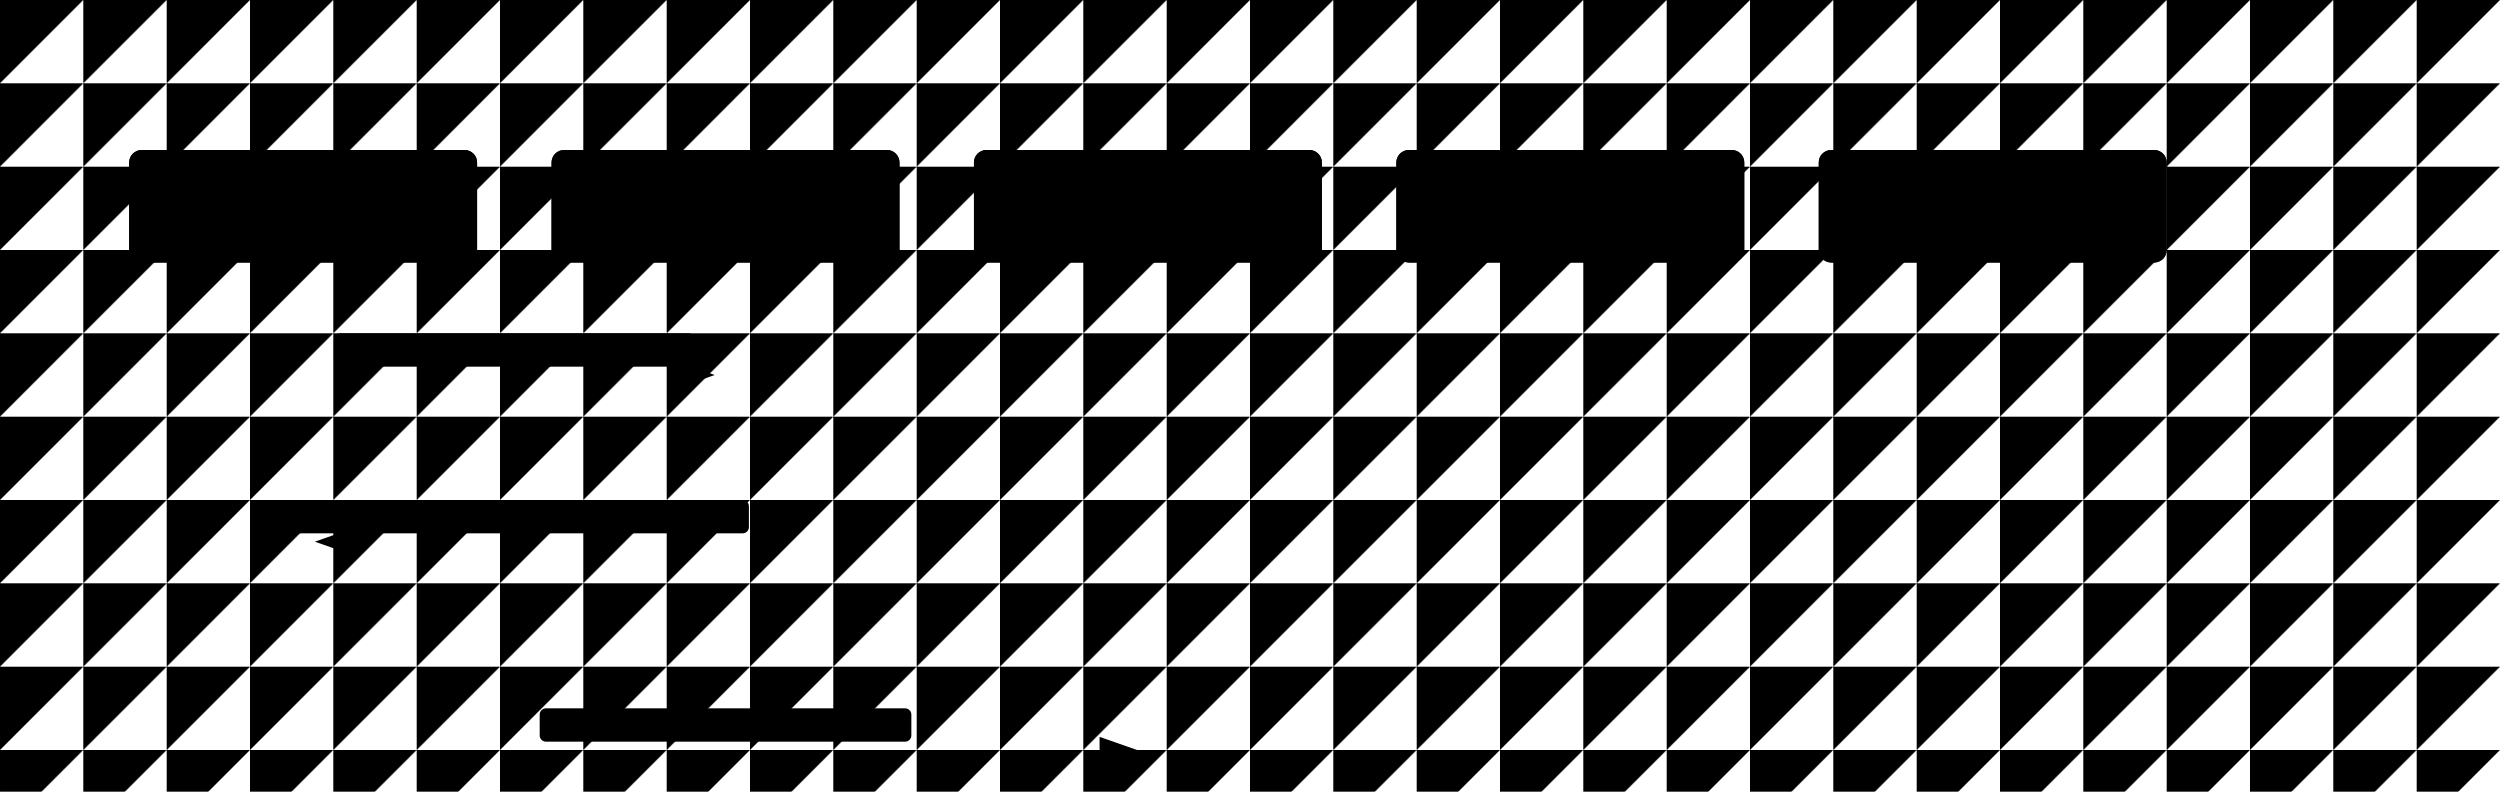
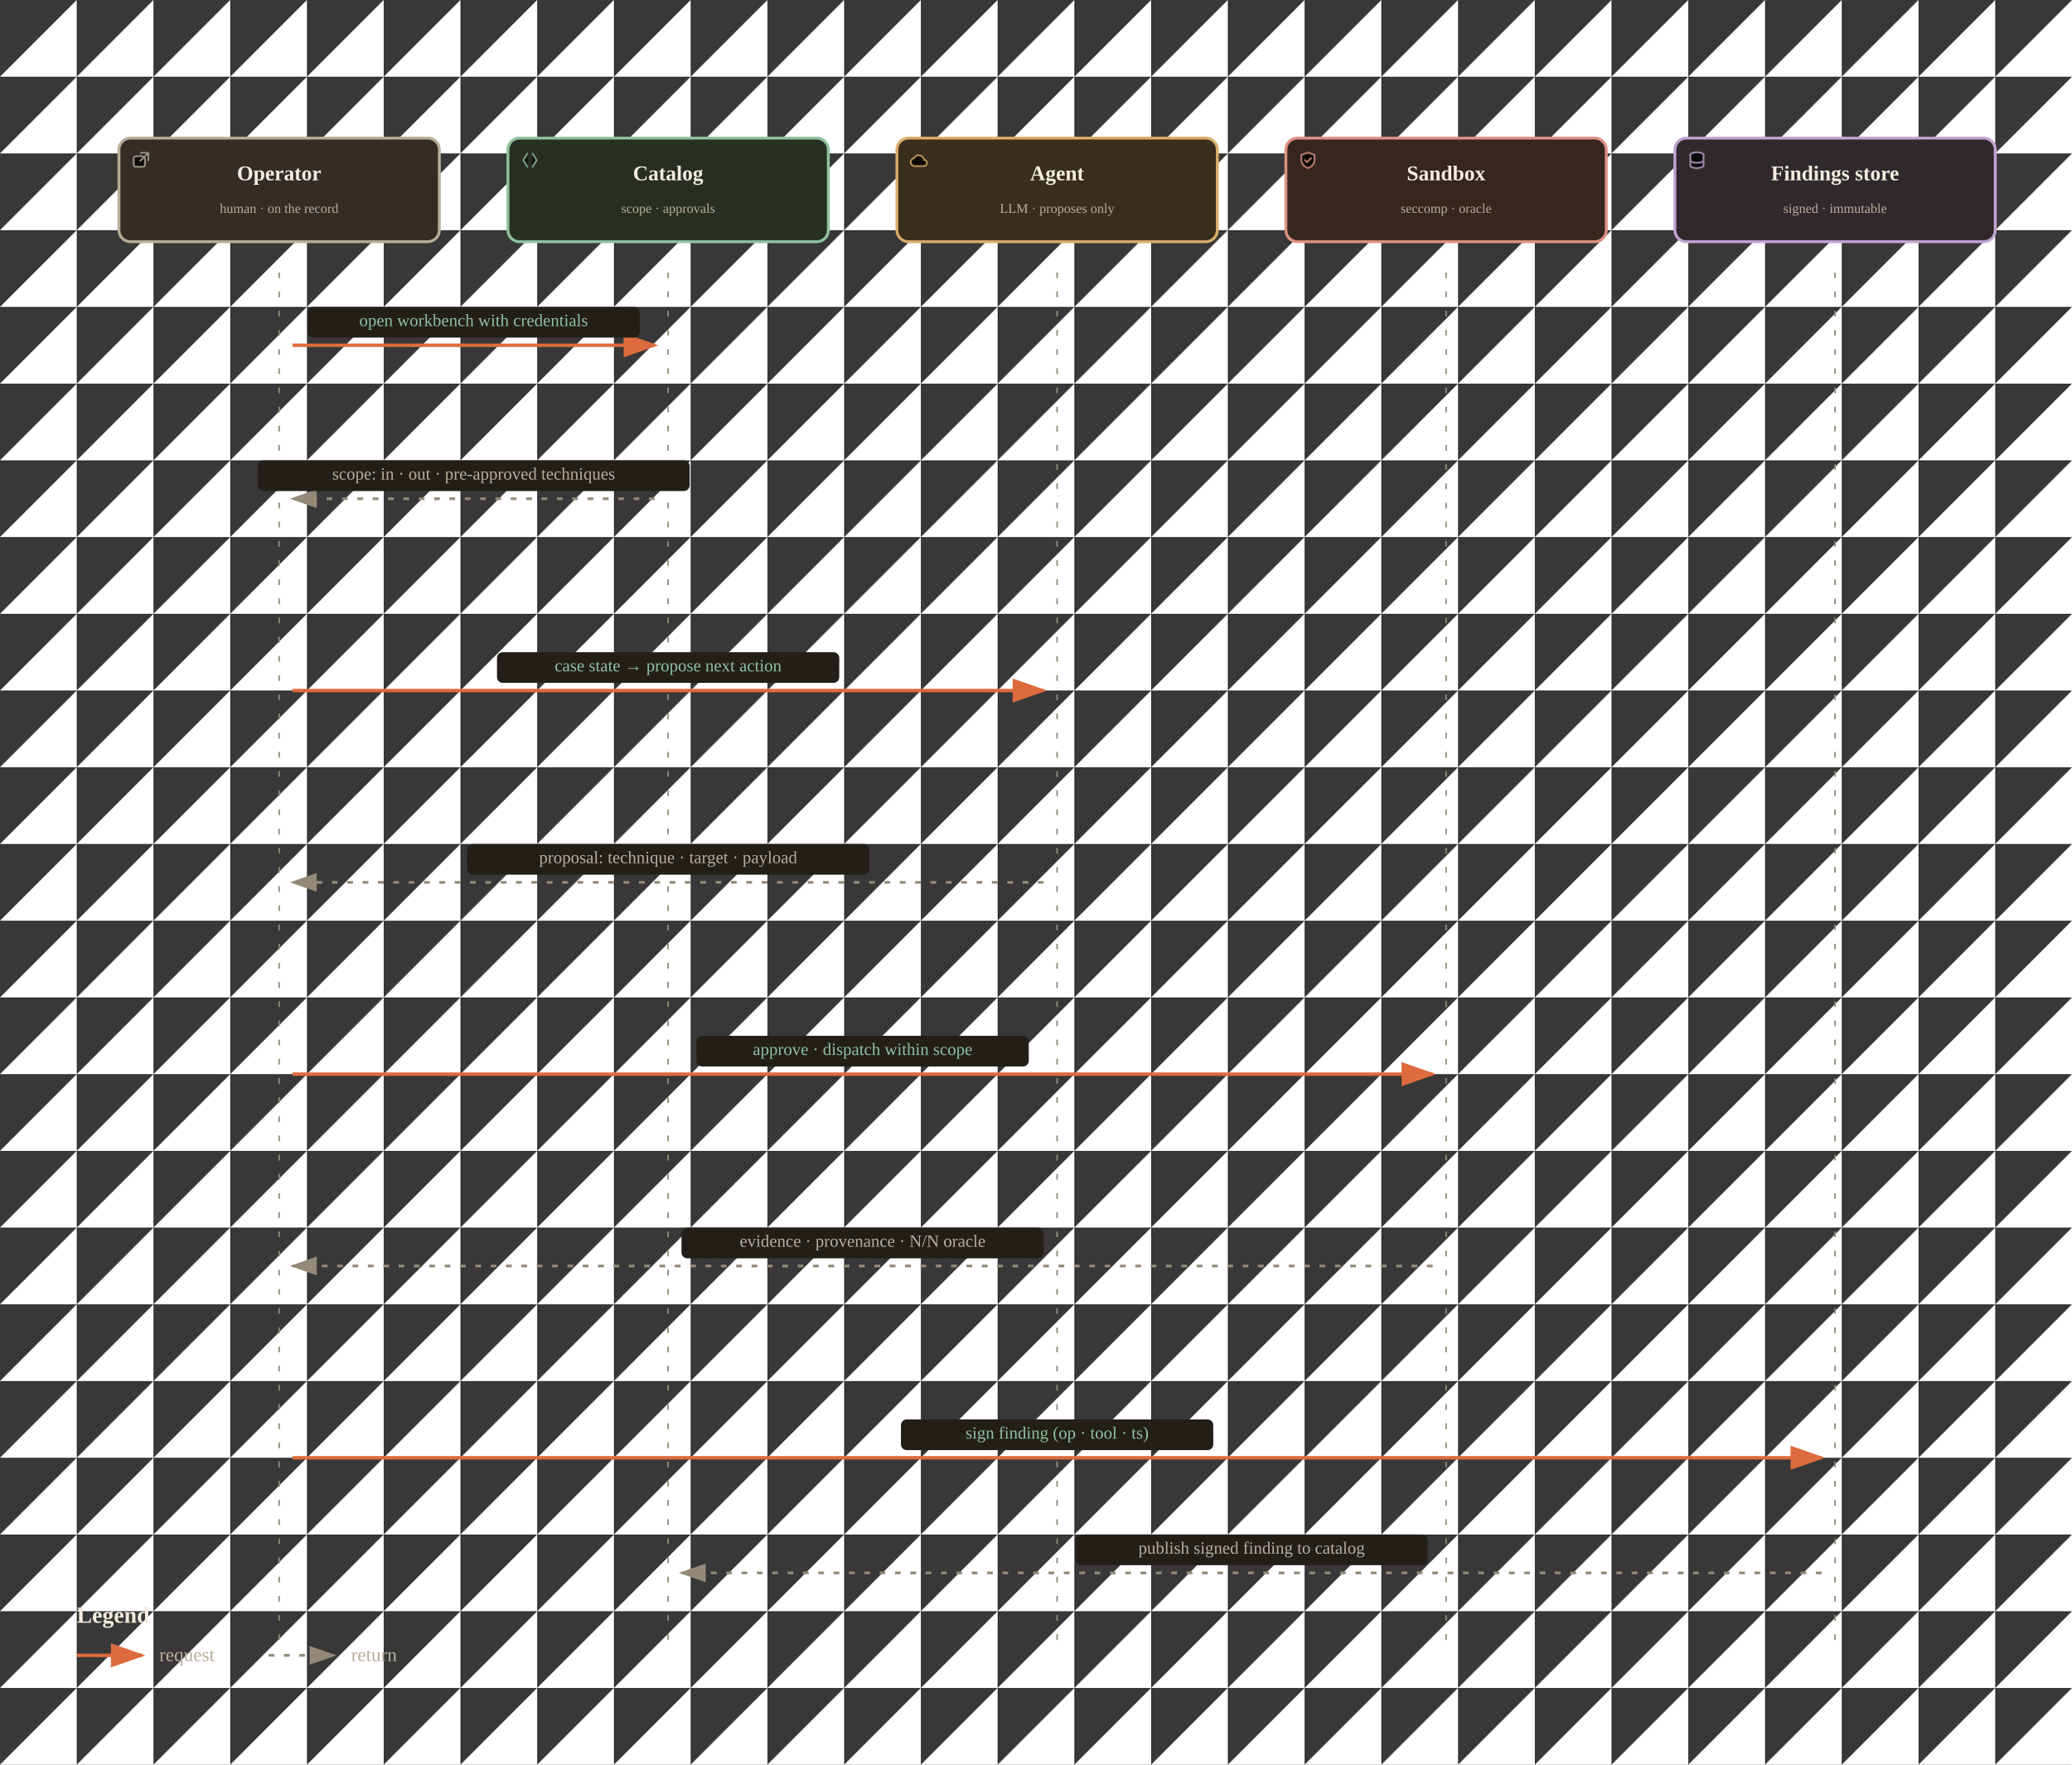
- <svg xmlns="http://www.w3.org/2000/svg" viewBox="0 0 1200 380" role="img" lang="en">
+ <svg xmlns="http://www.w3.org/2000/svg" viewBox="0 0 1080 920" role="img" lang="en">
  <defs>
    <marker id="arrowhead" markerWidth="10" markerHeight="7" refX="9" refY="3.5" orient="auto">
-       <polygon points="0 0, 10 3.5, 0 7" class="m-default" />
+       <polygon points="0 0, 10 3.5, 0 7" class="m-default" style="fill: #948978" />
    </marker>
    <marker id="arrowhead-emphasis" markerWidth="10" markerHeight="7" refX="9" refY="3.5" orient="auto">
-       <polygon points="0 0, 10 3.5, 0 7" class="m-emphasis" />
+       <polygon points="0 0, 10 3.5, 0 7" class="m-emphasis" style="fill: #dd6b3d" />
    </marker>
    <marker id="arrowhead-security" markerWidth="10" markerHeight="7" refX="9" refY="3.5" orient="auto">
-       <polygon points="0 0, 10 3.5, 0 7" class="m-security" />
+       <polygon points="0 0, 10 3.5, 0 7" class="m-security" style="fill: #df9085" />
    </marker>
    <marker id="arrowhead-dashed" markerWidth="10" markerHeight="7" refX="9" refY="3.5" orient="auto">
-       <polygon points="0 0, 10 3.5, 0 7" class="m-dashed" />
+       <polygon points="0 0, 10 3.5, 0 7" class="m-dashed" style="fill: #c0a4d0" />
    </marker>
    <pattern id="grid" width="40" height="40" patternUnits="userSpaceOnUse">
-       <path d="M 40 0 L 0 0 0 40" class="c-grid" stroke-width="0.5" />
-     </pattern>
-   </defs>
-   <defs>
-     <marker id="arrowhead" markerWidth="10" markerHeight="7" refX="9" refY="3.5" orient="auto">
-       <polygon points="0 0, 10 3.5, 0 7" class="m-default" />
-     </marker>
-     <marker id="arrowhead-emphasis" markerWidth="10" markerHeight="7" refX="9" refY="3.5" orient="auto">
-       <polygon points="0 0, 10 3.5, 0 7" class="m-emphasis" />
-     </marker>
-     <marker id="arrowhead-security" markerWidth="10" markerHeight="7" refX="9" refY="3.5" orient="auto">
-       <polygon points="0 0, 10 3.5, 0 7" class="m-security" />
-     </marker>
-     <marker id="arrowhead-dashed" markerWidth="10" markerHeight="7" refX="9" refY="3.5" orient="auto">
-       <polygon points="0 0, 10 3.5, 0 7" class="m-dashed" />
-     </marker>
-     <pattern id="grid" width="40" height="40" patternUnits="userSpaceOnUse">
-       <path d="M 40 0 L 0 0 0 40" class="c-grid" stroke-width="0.5" />
+       <path d="M 40 0 L 0 0 0 40" class="c-grid" style="stroke-dasharray: 1 3; opacity: 0.78" stroke-width="0.5" />
    </pattern>
  </defs>
  <rect width="100%" height="100%" fill="url(#grid)" />
-   <path d="M 145.5 142 L 145.5 855" class="a-default" stroke-width="0.8" stroke-dasharray="3,7" />
-   <path d="M 348.25 142 L 348.25 855" class="a-default" stroke-width="0.8" stroke-dasharray="3,7" />
-   <path d="M 551 142 L 551 855" class="a-default" stroke-width="0.8" stroke-dasharray="3,7" />
-   <path d="M 753.75 142 L 753.75 855" class="a-default" stroke-width="0.8" stroke-dasharray="3,7" />
-   <path d="M 956.5 142 L 956.5 855" class="a-default" stroke-width="0.8" stroke-dasharray="3,7" />
+   <path d="M 145.5 142 L 145.5 855" class="a-default" style="stroke: #948978" stroke-width="0.8" stroke-dasharray="3,7" />
+   <path d="M 348.25 142 L 348.25 855" class="a-default" style="stroke: #948978" stroke-width="0.8" stroke-dasharray="3,7" />
+   <path d="M 551 142 L 551 855" class="a-default" style="stroke: #948978" stroke-width="0.8" stroke-dasharray="3,7" />
+   <path d="M 753.75 142 L 753.75 855" class="a-default" style="stroke: #948978" stroke-width="0.8" stroke-dasharray="3,7" />
+   <path d="M 956.5 142 L 956.5 855" class="a-default" style="stroke: #948978" stroke-width="0.8" stroke-dasharray="3,7" />
  <g data-edge-from="operator" data-edge-to="catalog" data-edge-label="open workbench with credentials" data-edge-key="0" data-edge-id="m1">
-     <path data-composition-edge-from="operator" data-composition-edge-to="catalog" data-composition-edge-id="m1" data-composition-points="152.5,180;341.25,180" d="M 152.5 180 L 341.25 180" class="a-emphasis" stroke-width="1.8" marker-end="url(#arrowhead-emphasis)" />
+     <path data-composition-edge-from="operator" data-composition-edge-to="catalog" data-composition-edge-id="m1" data-composition-points="152.5,180;341.25,180" d="M 152.5 180 L 341.25 180" class="a-emphasis" style="stroke: #dd6b3d" stroke-width="1.8" marker-end="url(#arrowhead-emphasis)" />
    <g data-detail="context">
-       <rect x="160.275" y="160" width="173.2" height="16" rx="3" class="c-mask" />
-       <text x="246.875" y="170" class="t-backend" font-size="9" text-anchor="middle">open workbench with credentials</text>
+       <rect x="160.275" y="160" width="173.2" height="16" rx="3" class="c-mask" style="fill: #231f18" />
+       <text x="246.875" y="170" class="t-backend" style="fill: #8fc29e" font-size="9" text-anchor="middle">open workbench with credentials</text>
    </g>
  </g>
  <g data-edge-from="catalog" data-edge-to="operator" data-edge-label="scope: in · out · pre-approved techniques" data-edge-key="1" data-edge-id="m2">
-     <path data-composition-edge-from="catalog" data-composition-edge-to="operator" data-composition-edge-id="m2" data-composition-points="341.25,260;152.5,260" d="M 341.25 260 L 152.5 260" class="a-default" stroke-width="1.4" stroke-dasharray="3,5" marker-end="url(#arrowhead)" />
+     <path data-composition-edge-from="catalog" data-composition-edge-to="operator" data-composition-edge-id="m2" data-composition-points="341.25,260;152.5,260" d="M 341.25 260 L 152.5 260" class="a-default" style="stroke: #948978" stroke-width="1.4" stroke-dasharray="3,5" marker-end="url(#arrowhead)" />
    <g data-detail="context">
-       <rect x="134.275" y="240" width="225.2" height="16" rx="3" class="c-mask" />
-       <text x="246.875" y="250" class="t-muted" font-size="9" text-anchor="middle">scope: in · out · pre-approved techniques</text>
+       <rect x="134.275" y="240" width="225.2" height="16" rx="3" class="c-mask" style="fill: #231f18" />
+       <text x="246.875" y="250" class="t-muted" style="fill: #b9ae9b" font-size="9" text-anchor="middle">scope: in · out · pre-approved techniques</text>
    </g>
  </g>
  <g data-edge-from="operator" data-edge-to="agent" data-edge-label="case state → propose next action" data-edge-key="2" data-edge-id="m3">
-     <path data-composition-edge-from="operator" data-composition-edge-to="agent" data-composition-edge-id="m3" data-composition-points="152.5,360;544,360" d="M 152.5 360 L 544 360" class="a-emphasis" stroke-width="1.8" marker-end="url(#arrowhead-emphasis)" />
+     <path data-composition-edge-from="operator" data-composition-edge-to="agent" data-composition-edge-id="m3" data-composition-points="152.5,360;544,360" d="M 152.5 360 L 544 360" class="a-emphasis" style="stroke: #dd6b3d" stroke-width="1.8" marker-end="url(#arrowhead-emphasis)" />
    <g data-detail="context">
-       <rect x="259.05" y="340" width="178.4" height="16" rx="3" class="c-mask" />
-       <text x="348.25" y="350" class="t-backend" font-size="9" text-anchor="middle">case state → propose next action</text>
+       <rect x="259.05" y="340" width="178.4" height="16" rx="3" class="c-mask" style="fill: #231f18" />
+       <text x="348.25" y="350" class="t-backend" style="fill: #8fc29e" font-size="9" text-anchor="middle">case state → propose next action</text>
    </g>
  </g>
  <g data-edge-from="agent" data-edge-to="operator" data-edge-label="proposal: technique · target · payload" data-edge-key="3" data-edge-id="m4">
-     <path data-composition-edge-from="agent" data-composition-edge-to="operator" data-composition-edge-id="m4" data-composition-points="544,460;152.5,460" d="M 544 460 L 152.5 460" class="a-default" stroke-width="1.4" stroke-dasharray="3,5" marker-end="url(#arrowhead)" />
+     <path data-composition-edge-from="agent" data-composition-edge-to="operator" data-composition-edge-id="m4" data-composition-points="544,460;152.5,460" d="M 544 460 L 152.5 460" class="a-default" style="stroke: #948978" stroke-width="1.4" stroke-dasharray="3,5" marker-end="url(#arrowhead)" />
    <g data-detail="context">
-       <rect x="243.45" y="440" width="209.6" height="16" rx="3" class="c-mask" />
-       <text x="348.25" y="450" class="t-muted" font-size="9" text-anchor="middle">proposal: technique · target · payload</text>
+       <rect x="243.45" y="440" width="209.6" height="16" rx="3" class="c-mask" style="fill: #231f18" />
+       <text x="348.25" y="450" class="t-muted" style="fill: #b9ae9b" font-size="9" text-anchor="middle">proposal: technique · target · payload</text>
    </g>
  </g>
  <g data-edge-from="operator" data-edge-to="sandbox" data-edge-label="approve · dispatch within scope" data-edge-key="4" data-edge-id="m5">
-     <path data-composition-edge-from="operator" data-composition-edge-to="sandbox" data-composition-edge-id="m5" data-composition-points="152.5,560;746.75,560" d="M 152.5 560 L 746.75 560" class="a-emphasis" stroke-width="1.8" marker-end="url(#arrowhead-emphasis)" />
+     <path data-composition-edge-from="operator" data-composition-edge-to="sandbox" data-composition-edge-id="m5" data-composition-points="152.5,560;746.75,560" d="M 152.5 560 L 746.75 560" class="a-emphasis" style="stroke: #dd6b3d" stroke-width="1.8" marker-end="url(#arrowhead-emphasis)" />
    <g data-detail="context">
-       <rect x="363.025" y="540" width="173.2" height="16" rx="3" class="c-mask" />
-       <text x="449.625" y="550" class="t-backend" font-size="9" text-anchor="middle">approve · dispatch within scope</text>
+       <rect x="363.025" y="540" width="173.2" height="16" rx="3" class="c-mask" style="fill: #231f18" />
+       <text x="449.625" y="550" class="t-backend" style="fill: #8fc29e" font-size="9" text-anchor="middle">approve · dispatch within scope</text>
    </g>
  </g>
  <g data-edge-from="sandbox" data-edge-to="operator" data-edge-label="evidence · provenance · N/N oracle" data-edge-key="5" data-edge-id="m6">
-     <path data-composition-edge-from="sandbox" data-composition-edge-to="operator" data-composition-edge-id="m6" data-composition-points="746.75,660;152.5,660" d="M 746.75 660 L 152.5 660" class="a-default" stroke-width="1.4" stroke-dasharray="3,5" marker-end="url(#arrowhead)" />
+     <path data-composition-edge-from="sandbox" data-composition-edge-to="operator" data-composition-edge-id="m6" data-composition-points="746.75,660;152.5,660" d="M 746.75 660 L 152.5 660" class="a-default" style="stroke: #948978" stroke-width="1.4" stroke-dasharray="3,5" marker-end="url(#arrowhead)" />
    <g data-detail="context">
-       <rect x="355.225" y="640" width="188.8" height="16" rx="3" class="c-mask" />
-       <text x="449.625" y="650" class="t-muted" font-size="9" text-anchor="middle">evidence · provenance · N/N oracle</text>
+       <rect x="355.225" y="640" width="188.8" height="16" rx="3" class="c-mask" style="fill: #231f18" />
+       <text x="449.625" y="650" class="t-muted" style="fill: #b9ae9b" font-size="9" text-anchor="middle">evidence · provenance · N/N oracle</text>
    </g>
  </g>
  <g data-edge-from="operator" data-edge-to="findings" data-edge-label="sign finding (op · tool · ts)" data-edge-key="6" data-edge-id="m7">
-     <path data-composition-edge-from="operator" data-composition-edge-to="findings" data-composition-edge-id="m7" data-composition-points="152.5,760;949.5,760" d="M 152.5 760 L 949.5 760" class="a-emphasis" stroke-width="1.8" marker-end="url(#arrowhead-emphasis)" />
+     <path data-composition-edge-from="operator" data-composition-edge-to="findings" data-composition-edge-id="m7" data-composition-points="152.5,760;949.5,760" d="M 152.5 760 L 949.5 760" class="a-emphasis" style="stroke: #dd6b3d" stroke-width="1.8" marker-end="url(#arrowhead-emphasis)" />
    <g data-detail="context">
-       <rect x="469.6" y="740" width="162.8" height="16" rx="3" class="c-mask" />
-       <text x="551" y="750" class="t-backend" font-size="9" text-anchor="middle">sign finding (op · tool · ts)</text>
+       <rect x="469.6" y="740" width="162.8" height="16" rx="3" class="c-mask" style="fill: #231f18" />
+       <text x="551" y="750" class="t-backend" style="fill: #8fc29e" font-size="9" text-anchor="middle">sign finding (op · tool · ts)</text>
    </g>
  </g>
  <g data-edge-from="findings" data-edge-to="catalog" data-edge-label="publish signed finding to catalog" data-edge-key="7" data-edge-id="m8">
-     <path data-composition-edge-from="findings" data-composition-edge-to="catalog" data-composition-edge-id="m8" data-composition-points="949.5,820;355.25,820" d="M 949.5 820 L 355.25 820" class="a-default" stroke-width="1.4" stroke-dasharray="3,5" marker-end="url(#arrowhead)" />
+     <path data-composition-edge-from="findings" data-composition-edge-to="catalog" data-composition-edge-id="m8" data-composition-points="949.5,820;355.25,820" d="M 949.5 820 L 355.25 820" class="a-default" style="stroke: #948978" stroke-width="1.4" stroke-dasharray="3,5" marker-end="url(#arrowhead)" />
    <g data-detail="context">
-       <rect x="560.575" y="800" width="183.6" height="16" rx="3" class="c-mask" />
-       <text x="652.375" y="810" class="t-muted" font-size="9" text-anchor="middle">publish signed finding to catalog</text>
+       <rect x="560.575" y="800" width="183.6" height="16" rx="3" class="c-mask" style="fill: #231f18" />
+       <text x="652.375" y="810" class="t-muted" style="fill: #b9ae9b" font-size="9" text-anchor="middle">publish signed finding to catalog</text>
    </g>
  </g>
  <g id="node-operator" data-node-id="operator" data-node-label="Operator" tabindex="0" role="button" aria-label="Focus Operator, human · on the record, Sequence participant" aria-pressed="false" data-node-kind="external" data-node-sublabel="human · on the record" data-node-context="Sequence participant">
-     <rect x="62" y="72" width="167" height="54" rx="6" class="c-mask" />
-     <rect x="62" y="72" width="167" height="54" rx="6" class="c-external" stroke-width="1.5" />
-     <g aria-hidden="true" data-semantic-sigil="external" class="semantic-sigil s-external" transform="translate(68 78) scale(0.6875)">
+     <rect x="62" y="72" width="167" height="54" rx="6" class="c-mask" style="fill: #231f18" />
+     <rect x="62" y="72" width="167" height="54" rx="6" class="c-external" style="fill: rgba(126, 115, 96, 0.18); stroke: #b8ad99" stroke-width="1.5" />
+     <g aria-hidden="true" data-semantic-sigil="external" class="semantic-sigil s-external" style="stroke: currentColor; stroke-width: 1.35; stroke-linecap: round; stroke-linejoin: round; opacity: 0.76; color: #b8ad99" transform="translate(68 78) scale(0.6875)">
      <rect x="2.5" y="5" width="8.5" height="8" rx="1.5" />
      <path d="M8 2.5h5.5V8M13.5 2.5 7.5 8.5" />
    </g>
-     <text data-node-label="" data-detail-anchor="" x="145.5" y="94" class="t-primary" font-size="11" font-weight="600" text-anchor="middle">Operator</text>
-     <text data-detail="context" x="145.5" y="111" class="t-muted" font-size="7" text-anchor="middle">human · on the record</text>
+     <text data-node-label="" data-detail-anchor="" x="145.5" y="94" class="t-primary" style="fill: #f4eddf" font-size="11" font-weight="600" text-anchor="middle">Operator</text>
+     <text data-detail="context" x="145.5" y="111" class="t-muted" style="fill: #b9ae9b" font-size="7" text-anchor="middle">human · on the record</text>
  </g>
  <g id="node-catalog" data-node-id="catalog" data-node-label="Catalog" tabindex="0" role="button" aria-label="Focus Catalog, scope · approvals, Sequence participant" aria-pressed="false" data-node-kind="backend" data-node-sublabel="scope · approvals" data-node-context="Sequence participant">
-     <rect x="264.75" y="72" width="167" height="54" rx="6" class="c-mask" />
-     <rect x="264.75" y="72" width="167" height="54" rx="6" class="c-backend" stroke-width="1.5" />
-     <g aria-hidden="true" data-semantic-sigil="backend" class="semantic-sigil s-backend" transform="translate(270.75 78) scale(0.6875)">
+     <rect x="264.75" y="72" width="167" height="54" rx="6" class="c-mask" style="fill: #231f18" />
+     <rect x="264.75" y="72" width="167" height="54" rx="6" class="c-backend" style="fill: rgba(63, 132, 92, 0.16); stroke: #8fc29e" stroke-width="1.5" />
+     <g aria-hidden="true" data-semantic-sigil="backend" class="semantic-sigil s-backend" style="stroke: currentColor; stroke-width: 1.35; stroke-linecap: round; stroke-linejoin: round; opacity: 0.76; color: #8fc29e" transform="translate(270.75 78) scale(0.6875)">
      <path d="M6 3 3 8l3 5M10 3l3 5-3 5" />
    </g>
-     <text data-node-label="" data-detail-anchor="" x="348.25" y="94" class="t-primary" font-size="11" font-weight="600" text-anchor="middle">Catalog</text>
-     <text data-detail="context" x="348.25" y="111" class="t-muted" font-size="7" text-anchor="middle">scope · approvals</text>
+     <text data-node-label="" data-detail-anchor="" x="348.25" y="94" class="t-primary" style="fill: #f4eddf" font-size="11" font-weight="600" text-anchor="middle">Catalog</text>
+     <text data-detail="context" x="348.25" y="111" class="t-muted" style="fill: #b9ae9b" font-size="7" text-anchor="middle">scope · approvals</text>
  </g>
  <g id="node-agent" data-node-id="agent" data-node-label="Agent" tabindex="0" role="button" aria-label="Focus Agent, LLM · proposes only, Sequence participant" aria-pressed="false" data-node-kind="cloud" data-node-sublabel="LLM · proposes only" data-node-context="Sequence participant">
-     <rect x="467.5" y="72" width="167" height="54" rx="6" class="c-mask" />
-     <rect x="467.5" y="72" width="167" height="54" rx="6" class="c-cloud" stroke-width="1.5" />
-     <g aria-hidden="true" data-semantic-sigil="cloud" class="semantic-sigil s-cloud" transform="translate(473.5 78) scale(0.6875)">
+     <rect x="467.5" y="72" width="167" height="54" rx="6" class="c-mask" style="fill: #231f18" />
+     <rect x="467.5" y="72" width="167" height="54" rx="6" class="c-cloud" style="fill: rgba(170, 119, 49, 0.16); stroke: #d8ad68" stroke-width="1.5" />
+     <g aria-hidden="true" data-semantic-sigil="cloud" class="semantic-sigil s-cloud" style="stroke: currentColor; stroke-width: 1.35; stroke-linecap: round; stroke-linejoin: round; opacity: 0.76; color: #d8ad68" transform="translate(473.5 78) scale(0.6875)">
      <path d="M4.3 12.5h7.3a2.4 2.4 0 0 0 .2-4.8 4 4 0 0 0-7.5-1.3A3.1 3.1 0 0 0 4.3 12.5Z" />
    </g>
-     <text data-node-label="" data-detail-anchor="" x="551" y="94" class="t-primary" font-size="11" font-weight="600" text-anchor="middle">Agent</text>
-     <text data-detail="context" x="551" y="111" class="t-muted" font-size="7" text-anchor="middle">LLM · proposes only</text>
+     <text data-node-label="" data-detail-anchor="" x="551" y="94" class="t-primary" style="fill: #f4eddf" font-size="11" font-weight="600" text-anchor="middle">Agent</text>
+     <text data-detail="context" x="551" y="111" class="t-muted" style="fill: #b9ae9b" font-size="7" text-anchor="middle">LLM · proposes only</text>
  </g>
  <g id="node-sandbox" data-node-id="sandbox" data-node-label="Sandbox" tabindex="0" role="button" aria-label="Focus Sandbox, seccomp · oracle, Sequence participant" aria-pressed="false" data-node-kind="security" data-node-sublabel="seccomp · oracle" data-node-context="Sequence participant">
-     <rect x="670.25" y="72" width="167" height="54" rx="6" class="c-mask" />
-     <rect x="670.25" y="72" width="167" height="54" rx="6" class="c-security" stroke-width="1.5" />
-     <g aria-hidden="true" data-semantic-sigil="security" class="semantic-sigil s-security" transform="translate(676.25 78) scale(0.6875)">
+     <rect x="670.25" y="72" width="167" height="54" rx="6" class="c-mask" style="fill: #231f18" />
+     <rect x="670.25" y="72" width="167" height="54" rx="6" class="c-security" style="fill: rgba(157, 69, 65, 0.17); stroke: #df9085" stroke-width="1.5" />
+     <g aria-hidden="true" data-semantic-sigil="security" class="semantic-sigil s-security" style="stroke: currentColor; stroke-width: 1.35; stroke-linecap: round; stroke-linejoin: round; opacity: 0.76; color: #df9085" transform="translate(676.25 78) scale(0.6875)">
      <path d="M8 2.2 13 4v3.5c0 3.1-1.8 5.4-5 6.5-3.2-1.1-5-3.4-5-6.5V4Z" />
      <path d="m5.8 8 1.5 1.5 3-3" />
    </g>
-     <text data-node-label="" data-detail-anchor="" x="753.75" y="94" class="t-primary" font-size="11" font-weight="600" text-anchor="middle">Sandbox</text>
-     <text data-detail="context" x="753.75" y="111" class="t-muted" font-size="7" text-anchor="middle">seccomp · oracle</text>
+     <text data-node-label="" data-detail-anchor="" x="753.75" y="94" class="t-primary" style="fill: #f4eddf" font-size="11" font-weight="600" text-anchor="middle">Sandbox</text>
+     <text data-detail="context" x="753.75" y="111" class="t-muted" style="fill: #b9ae9b" font-size="7" text-anchor="middle">seccomp · oracle</text>
  </g>
  <g id="node-findings" data-node-id="findings" data-node-label="Findings store" tabindex="0" role="button" aria-label="Focus Findings store, signed · immutable, Sequence participant" aria-pressed="false" data-node-kind="database" data-node-sublabel="signed · immutable" data-node-context="Sequence participant">
-     <rect x="873" y="72" width="167" height="54" rx="6" class="c-mask" />
-     <rect x="873" y="72" width="167" height="54" rx="6" class="c-database" stroke-width="1.5" />
-     <g aria-hidden="true" data-semantic-sigil="database" class="semantic-sigil s-database" transform="translate(879 78) scale(0.6875)">
+     <rect x="873" y="72" width="167" height="54" rx="6" class="c-mask" style="fill: #231f18" />
+     <rect x="873" y="72" width="167" height="54" rx="6" class="c-database" style="fill: rgba(117, 91, 141, 0.17); stroke: #c0a4d0" stroke-width="1.5" />
+     <g aria-hidden="true" data-semantic-sigil="database" class="semantic-sigil s-database" style="stroke: currentColor; stroke-width: 1.35; stroke-linecap: round; stroke-linejoin: round; opacity: 0.76; color: #c0a4d0" transform="translate(879 78) scale(0.6875)">
      <ellipse cx="8" cy="4" rx="5" ry="2" />
      <path d="M3 4v8c0 1.1 2.2 2 5 2s5-.9 5-2V4M3 8c0 1.1 2.2 2 5 2s5-.9 5-2" />
    </g>
-     <text data-node-label="" data-detail-anchor="" x="956.5" y="94" class="t-primary" font-size="11" font-weight="600" text-anchor="middle">Findings store</text>
-     <text data-detail="context" x="956.5" y="111" class="t-muted" font-size="7" text-anchor="middle">signed · immutable</text>
+     <text data-node-label="" data-detail-anchor="" x="956.5" y="94" class="t-primary" style="fill: #f4eddf" font-size="11" font-weight="600" text-anchor="middle">Findings store</text>
+     <text data-detail="context" x="956.5" y="111" class="t-muted" style="fill: #b9ae9b" font-size="7" text-anchor="middle">signed · immutable</text>
  </g>
  <g data-legend="">
-     <text x="40" y="846" class="t-primary" font-size="12" font-weight="650">Legend</text>
+     <text x="40" y="846" class="t-primary" style="fill: #f4eddf" font-size="12" font-weight="650">Legend</text>
    <g data-legend-semantic-kind="emphasis" data-legend-x="40" data-legend-baseline="866" data-legend-width="78">
-       <path d="M 40 863 L 74 863" class="a-emphasis" stroke-width="1.8" marker-end="url(#arrowhead-emphasis)" />
-       <text x="83" y="866" class="t-muted" font-size="10" font-weight="500">request</text>
+       <path d="M 40 863 L 74 863" class="a-emphasis" style="stroke: #dd6b3d" stroke-width="1.8" marker-end="url(#arrowhead-emphasis)" />
+       <text x="83" y="866" class="t-muted" style="fill: #b9ae9b" font-size="10" font-weight="500">request</text>
    </g>
    <g data-legend-semantic-kind="return" data-legend-x="140" data-legend-baseline="866" data-legend-width="73">
-       <path d="M 140 863 L 174 863" class="a-default" stroke-width="1.4" stroke-dasharray="3,5" marker-end="url(#arrowhead)" />
-       <text x="183" y="866" class="t-muted" font-size="10" font-weight="500">return</text>
+       <path d="M 140 863 L 174 863" class="a-default" style="stroke: #948978" stroke-width="1.4" stroke-dasharray="3,5" marker-end="url(#arrowhead)" />
+       <text x="183" y="866" class="t-muted" style="fill: #b9ae9b" font-size="10" font-weight="500">return</text>
    </g>
  </g>
</svg>
